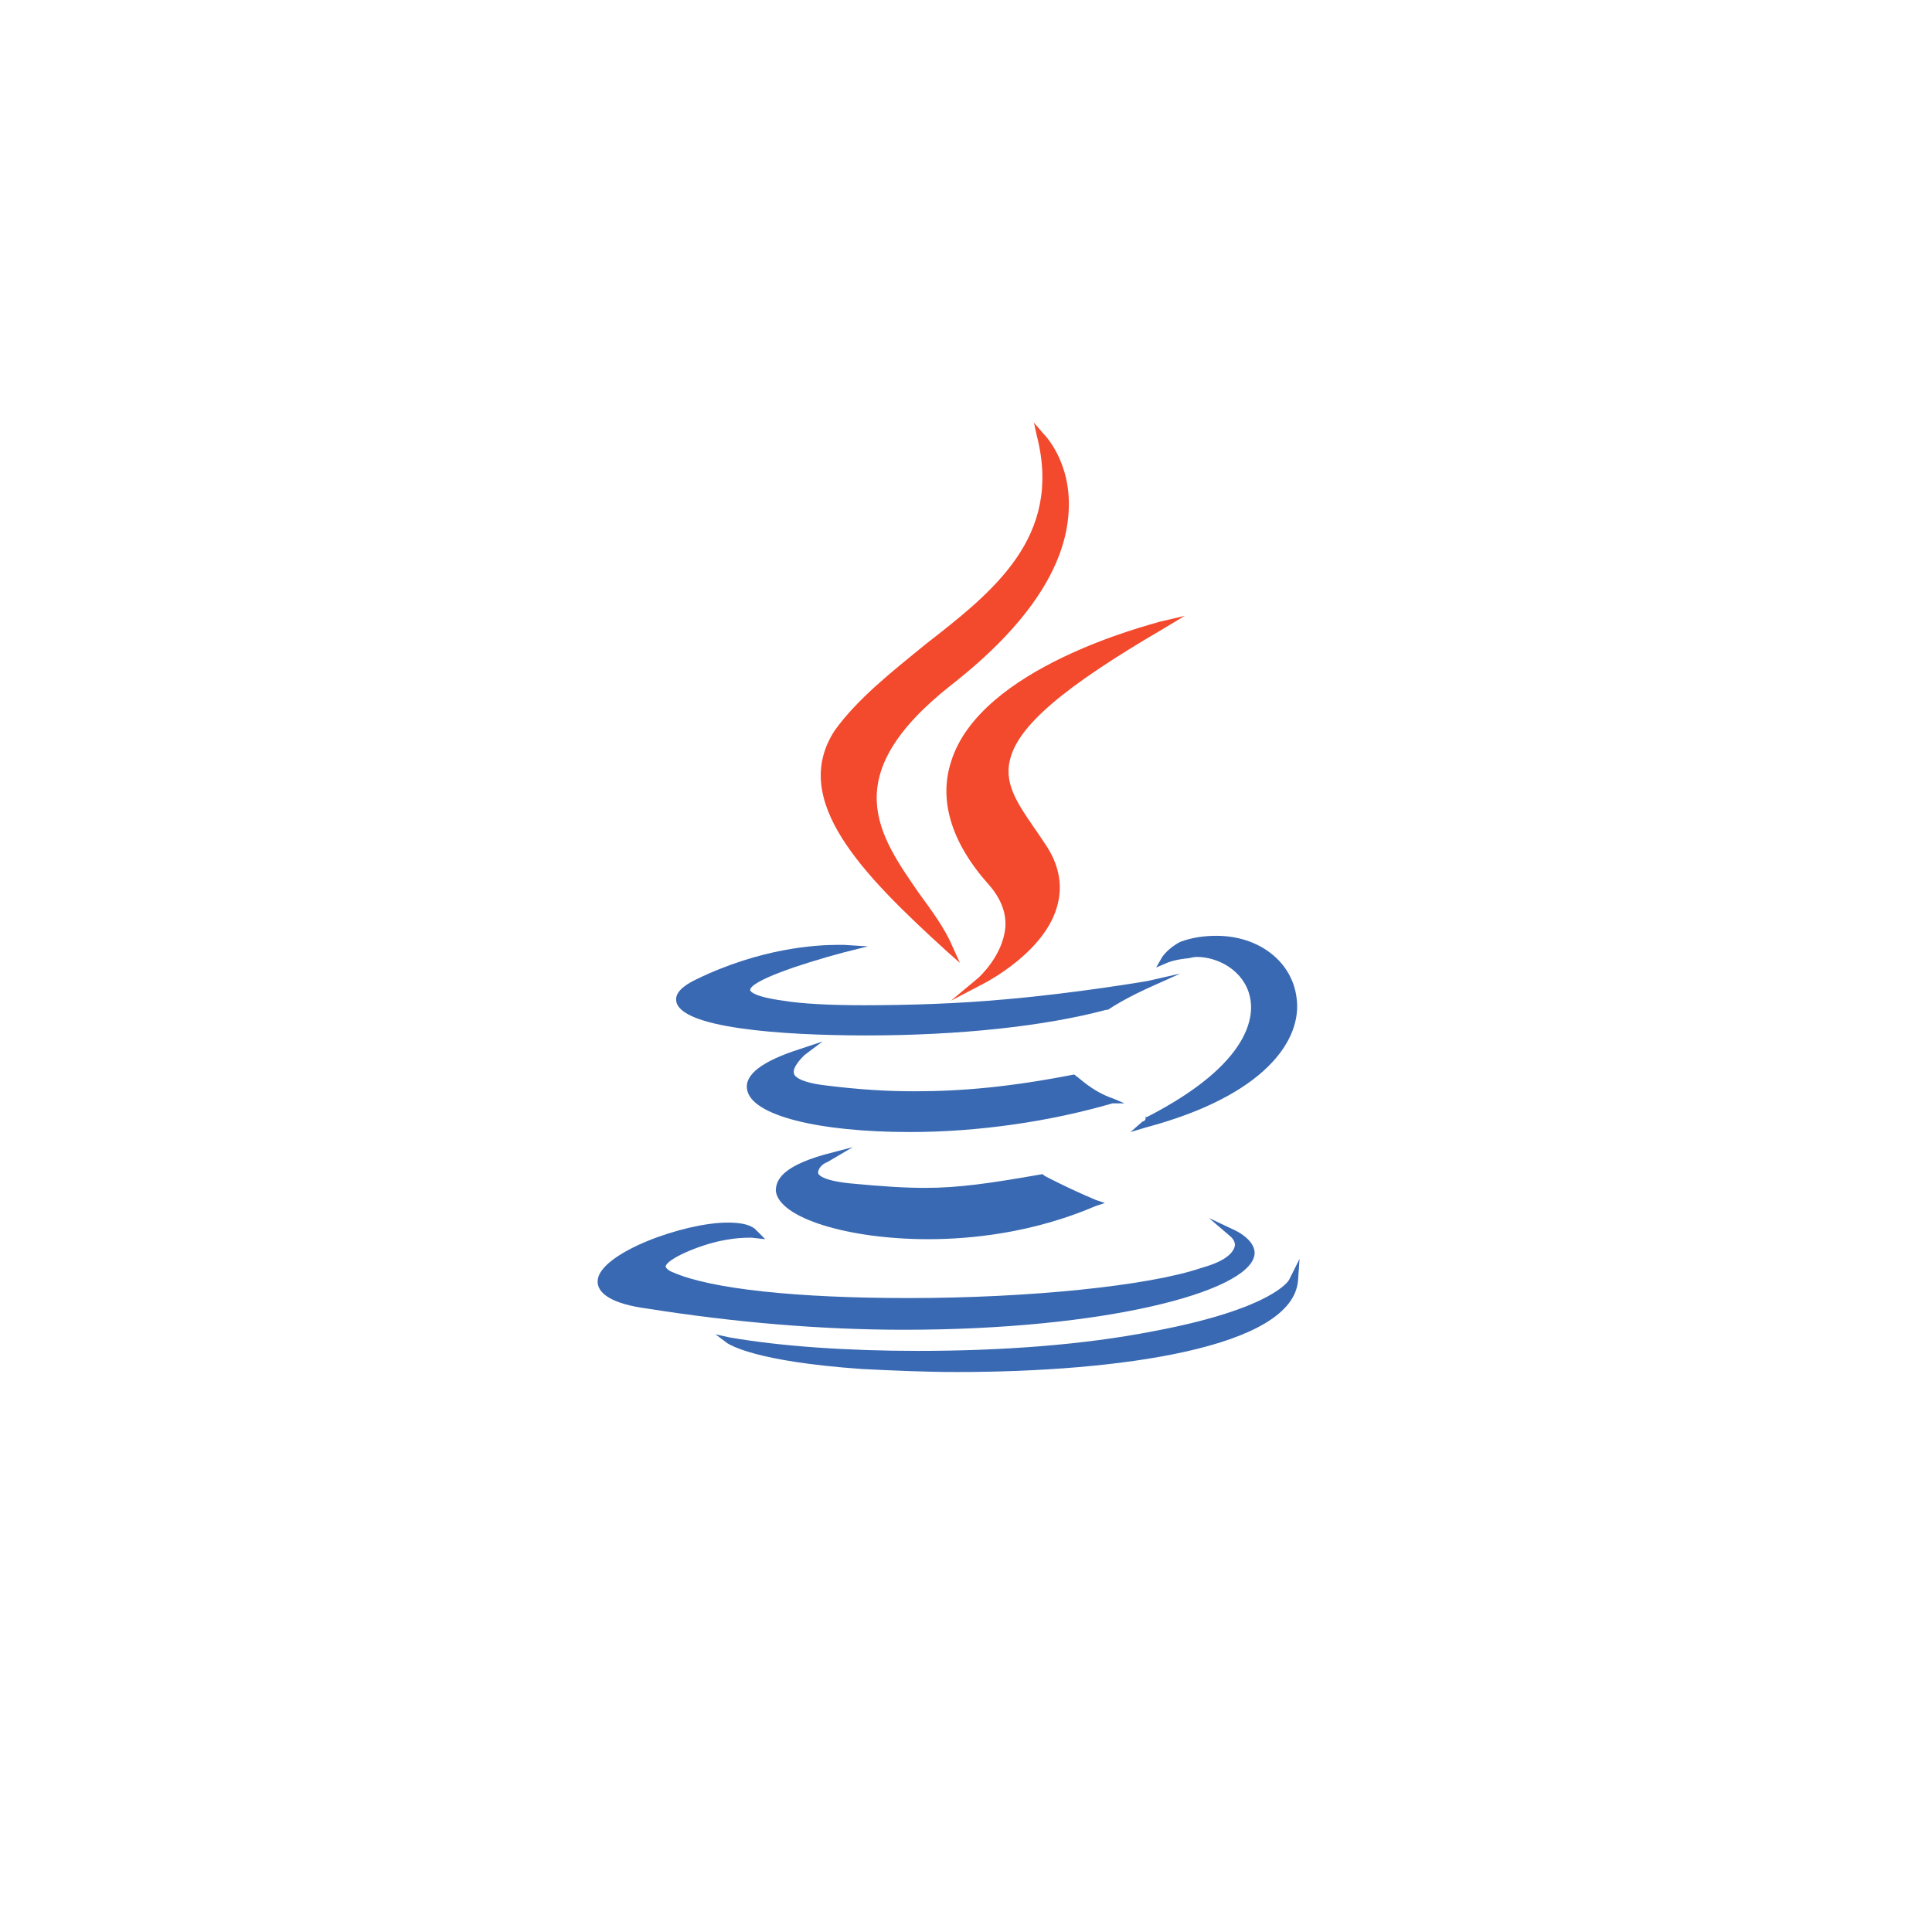
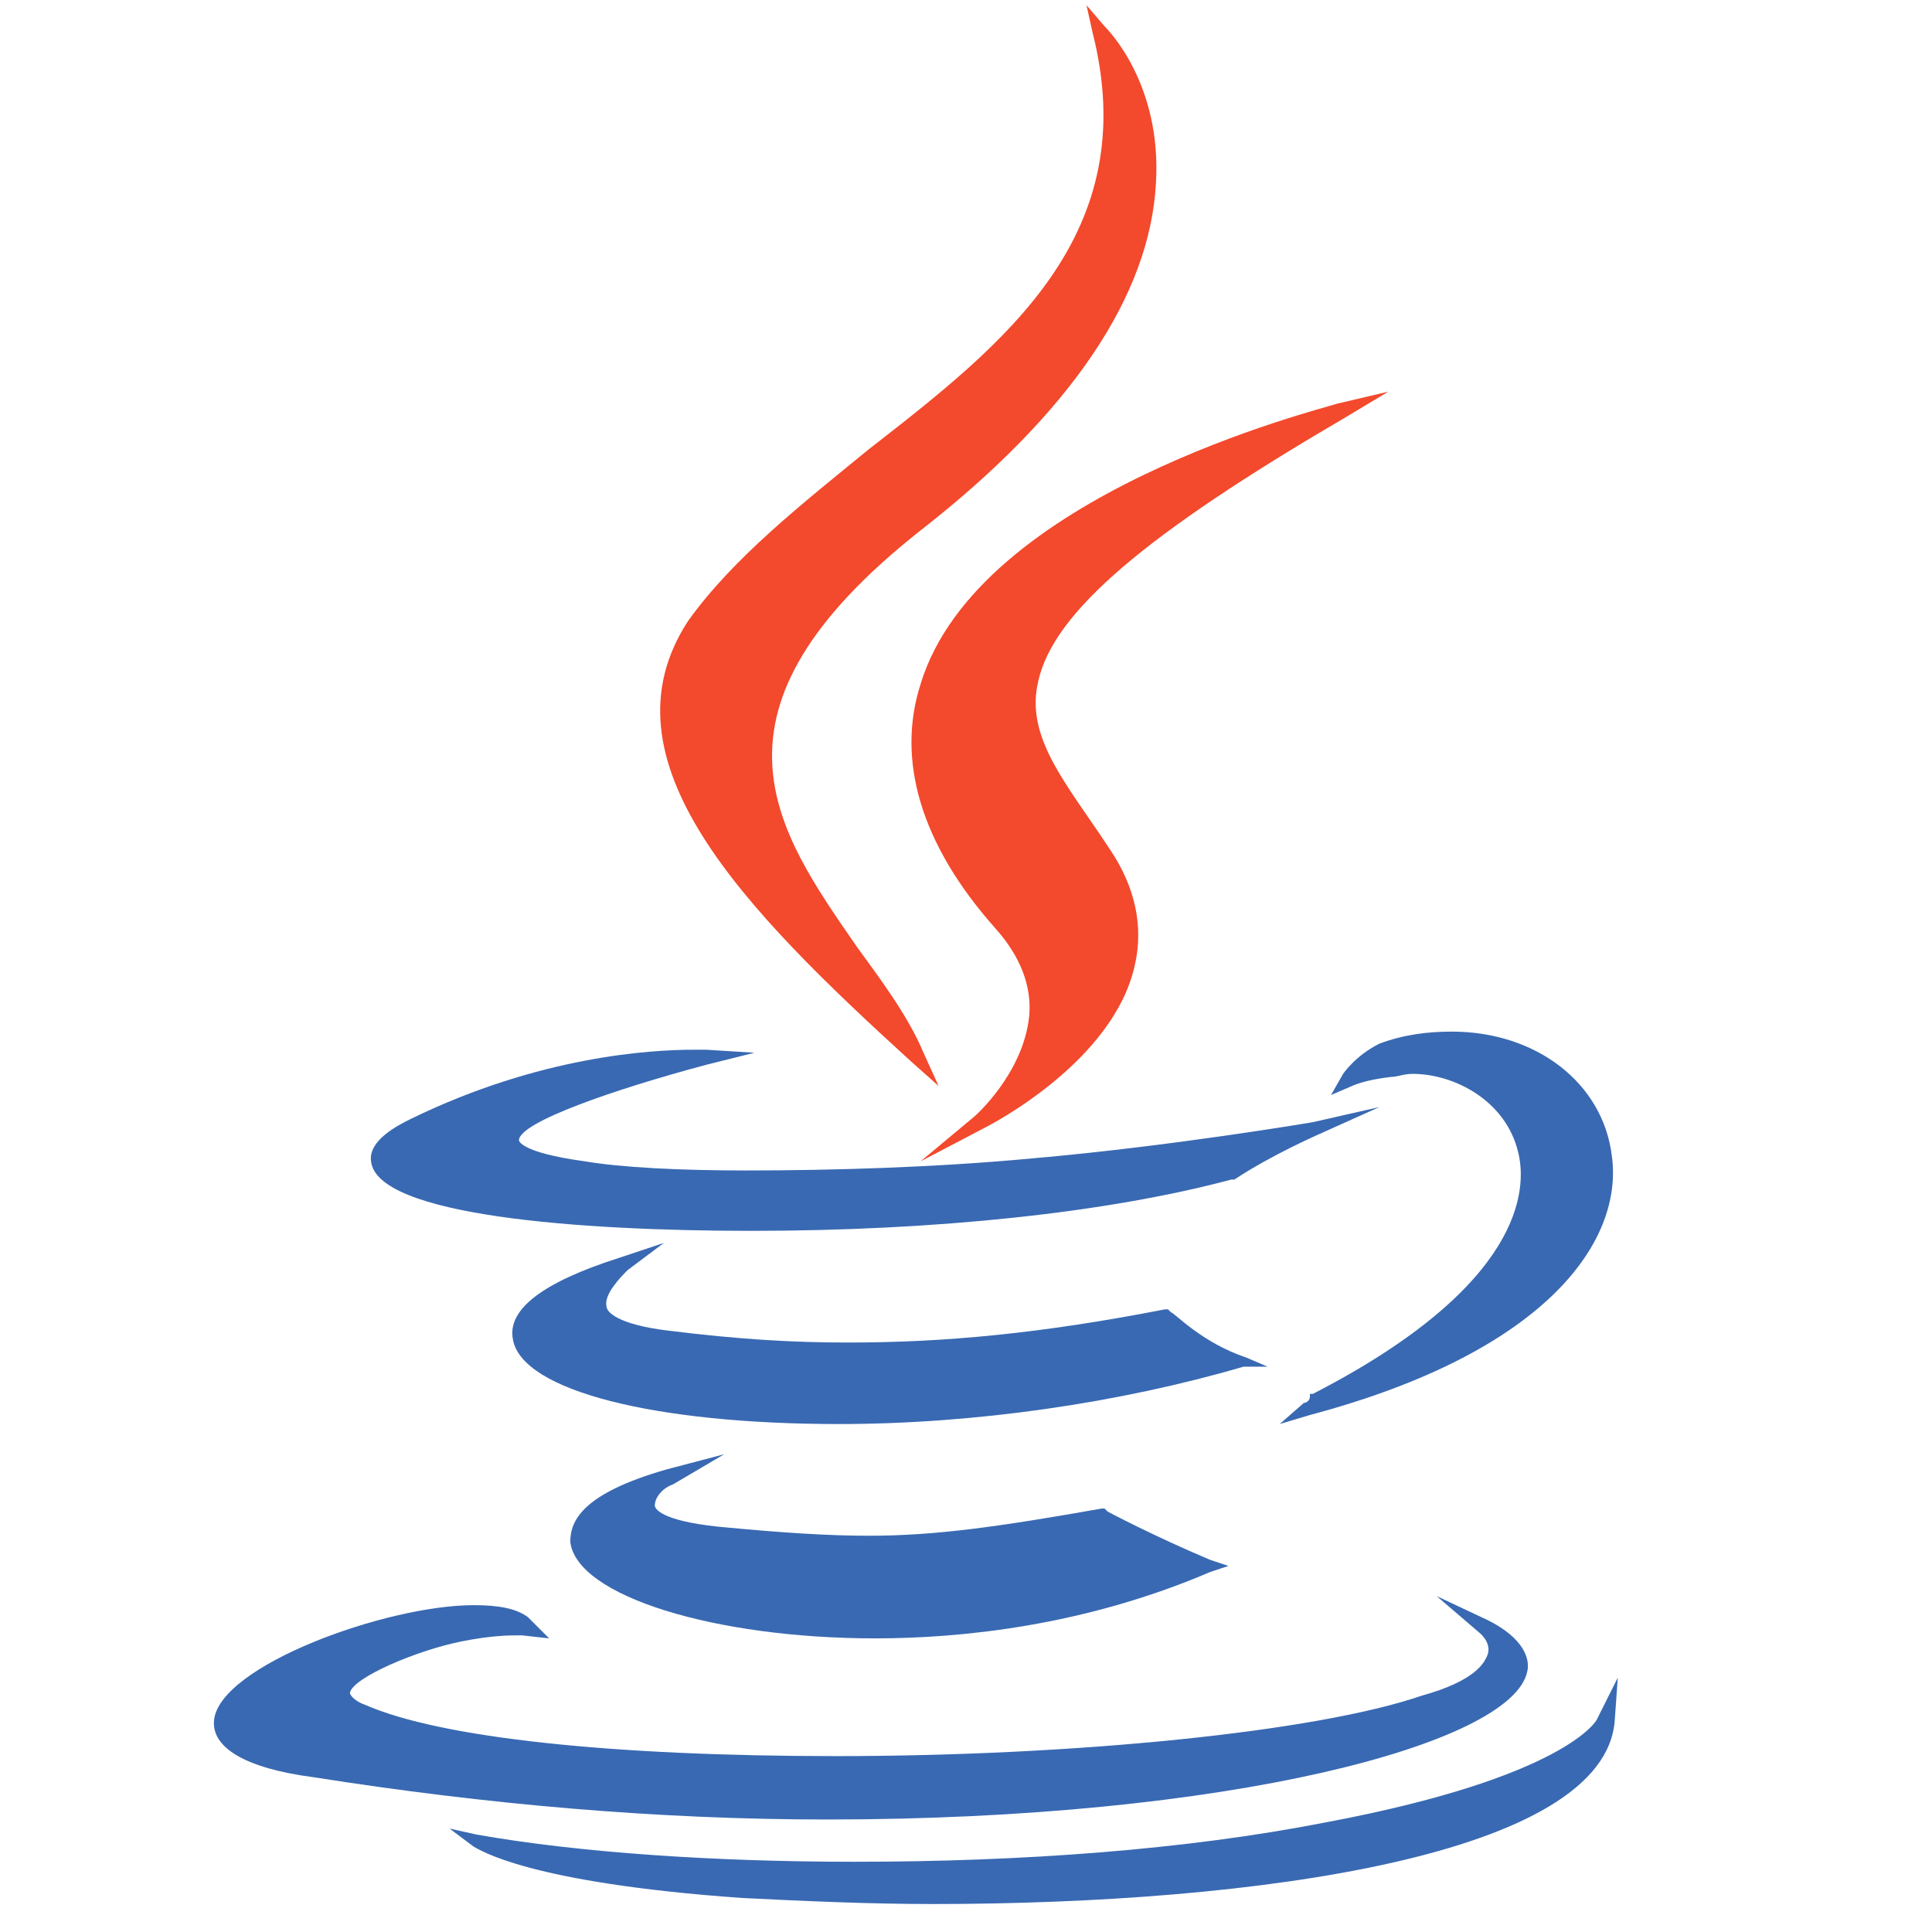
<svg xmlns="http://www.w3.org/2000/svg" id="Lager_1" version="1.1" viewBox="0 0 128 128" xml:space="preserve">
-   <g>
-     <g>
-       <path d="M54.8,77l1.7-1l-1.9,0.5c-2.8,0.8-3.2,1.7-3.2,2.4c0.2,1.8,4.8,3.2,10.1,3.2    c2.8,0,6.9-0.4,11.1-2.2l0.6-0.2l-0.6-0.2c-1.9-0.8-3.4-1.6-3.4-1.6l-0.1-0.1H69c-3.4,0.6-5.5,0.9-7.7,0.9c-1.4,0-2.9-0.1-5-0.3    c-1.9-0.2-2.1-0.6-2.1-0.7C54.2,77.4,54.5,77.1,54.8,77z" style="fill:#3969B2;" />
-       <path d="M74.5,73.1l-0.7-0.3c-1.5-0.5-2.4-1.5-2.5-1.5l-0.1-0.1h-0.1c-4.1,0.8-7.3,1.1-10.5,1.1    c-1.8,0-3.6-0.1-6-0.4c-1.6-0.2-2-0.6-2-0.8c-0.1-0.4,0.5-1,0.7-1.2l1.2-0.9L53,69.5c-2.5,0.8-3.7,1.7-3.5,2.7    c0.3,1.7,4.7,2.8,10.8,2.8c4.5,0,9.3-0.7,13.4-1.9L74.5,73.1z" style="fill:#3969B2;" />
-       <path d="M63,50.5c-0.8,2.5,0,5.3,2.5,8.1c0.8,0.9,1.2,1.9,1.1,2.9c-0.2,1.9-1.8,3.3-1.8,3.3L63,66.3    l2.1-1.1c0.2-0.1,4.3-2.2,5-5.4c0.3-1.3,0-2.6-0.8-3.8l-0.4-0.6c-1.3-1.9-2.4-3.3-2-5c0.5-2.3,3.6-4.9,10.1-8.7l1.5-0.9l-1.7,0.4    C76.2,41.4,64.9,44.2,63,50.5z" style="fill:#F3492C;" />
-       <path d="M59.9,88.1c13.3,0,22.7-2.5,23.2-4.9c0.1-0.4-0.1-1.1-1.3-1.7l-1.7-0.8l1.4,1.2    c0,0,0.4,0.3,0.3,0.7c-0.1,0.3-0.4,0.9-2.2,1.4c-3.5,1.2-11.5,2-19.4,2c-7.4,0-13.1-0.6-15.6-1.7c-0.3-0.1-0.5-0.3-0.5-0.4    c0.1-0.5,2.2-1.4,3.7-1.7c1-0.2,1.6-0.2,1.9-0.2c0.1,0,0.1,0,0.1,0l0.9,0.1L50,81.4c-0.4-0.3-1-0.4-1.8-0.4c-2.9,0-8.4,2-8.6,3.8    c-0.1,0.9,1,1.6,3.3,1.9C48.6,87.6,54.3,88.1,59.9,88.1L59.9,88.1z" style="fill:#3969B2;" />
-       <path d="M57.4,68.6c6.1,0,11.8-0.6,15.9-1.7h0.1c1.2-0.8,2.8-1.5,2.8-1.5l2-0.9L76,65c0,0-4.7,0.8-9.3,1.2    c-3.2,0.3-6.6,0.4-9.5,0.4c-2.2,0-4.1-0.1-5.3-0.3c-2.2-0.3-2.2-0.7-2.2-0.7c0-0.6,3.2-1.7,6.2-2.5l1.6-0.4l-1.6-0.1    c0,0-0.2,0-0.4,0c-1.4,0-5.1,0.2-9.4,2.3c-0.4,0.2-1.4,0.7-1.3,1.4C45,68.1,51.7,68.6,57.4,68.6z" style="fill:#3969B2;" />
-       <path d="M77,63.4l-0.4,0.7l0.7-0.3c0,0,0.4-0.2,1.3-0.3c0.2,0,0.4-0.1,0.7-0.1c1.4,0,3.1,0.9,3.5,2.6    c0.3,1.2,0.2,4.4-6.8,8h-0.1v0.1c0,0.1-0.1,0.2-0.2,0.2L74.9,75l1-0.3c7.9-2.1,10.4-5.8,10-8.6c-0.3-2.4-2.5-4.1-5.3-4.1    c-0.8,0-1.6,0.1-2.4,0.4C77.4,62.8,77,63.4,77,63.4z" style="fill:#3969B2;" />
-       <path d="M62.7,63l0.9,0.8l-0.5-1.1c-0.5-1.2-1.4-2.4-2.2-3.5c-2.7-3.9-5.5-7.8,2.1-13.8    c5-3.9,7.6-7.8,7.8-11.5c0.2-3.3-1.6-5.1-1.7-5.2L68.5,28l0.2,0.9c1.7,6.7-2.9,10.3-7.4,13.8c-2.2,1.8-4.5,3.6-6,5.7    C52.3,53,57.1,57.9,62.7,63z" style="fill:#F3492C;" />
-       <path d="M85.4,84.8c0,0-1,1.9-9,3.4c-4.6,0.9-10,1.3-15.6,1.3c-4.6,0-9.1-0.3-12.5-0.9l-0.9-0.2l0.8,0.6    c0.2,0.1,1.8,1.2,8.9,1.7c2,0.1,4.2,0.2,6.3,0.2l0,0c10.7,0,22.3-1.6,22.6-6.1l0.1-1.4L85.4,84.8z" style="fill:#3969B2;" />
+   <defs id="defs25" />
+   <g id="g3" transform="matrix(2,0,0,2,-65.01637,-55.65339)">
+     <g id="g5">
+       <path d="m 54.8,77 1.7,-1 -1.9,0.5 c -2.8,0.8 -3.2,1.7 -3.2,2.4 0.2,1.8 4.8,3.2 10.1,3.2 2.8,0 6.9,-0.4 11.1,-2.2 l 0.6,-0.2 -0.6,-0.2 c -1.9,-0.8 -3.4,-1.6 -3.4,-1.6 l -0.1,-0.1 -0.1,0 c -3.4,0.6 -5.5,0.9 -7.7,0.9 -1.4,0 -2.9,-0.1 -5,-0.3 -1.9,-0.2 -2.1,-0.6 -2.1,-0.7 0,-0.3 0.3,-0.6 0.6,-0.7 z" style="fill:#3969b2" id="path7" />
+       <path d="m 74.5,73.1 -0.7,-0.3 c -1.5,-0.5 -2.4,-1.5 -2.5,-1.5 l -0.1,-0.1 -0.1,0 c -4.1,0.8 -7.3,1.1 -10.5,1.1 -1.8,0 -3.6,-0.1 -6,-0.4 -1.6,-0.2 -2,-0.6 -2,-0.8 -0.1,-0.4 0.5,-1 0.7,-1.2 L 54.5,69 53,69.5 c -2.5,0.8 -3.7,1.7 -3.5,2.7 0.3,1.7 4.7,2.8 10.8,2.8 4.5,0 9.3,-0.7 13.4,-1.9 l 0.8,0 z" style="fill:#3969b2" id="path9" />
+       <path d="m 63,50.5 c -0.8,2.5 0,5.3 2.5,8.1 0.8,0.9 1.2,1.9 1.1,2.9 -0.2,1.9 -1.8,3.3 -1.8,3.3 l -1.8,1.5 2.1,-1.1 c 0.2,-0.1 4.3,-2.2 5,-5.4 0.3,-1.3 0,-2.6 -0.8,-3.8 l -0.4,-0.6 c -1.3,-1.9 -2.4,-3.3 -2,-5 0.5,-2.3 3.6,-4.9 10.1,-8.7 l 1.5,-0.9 -1.7,0.4 c -0.6,0.2 -11.9,3 -13.8,9.3 z" style="fill:#f3492c" id="path11" />
+       <path d="m 59.9,88.1 c 13.3,0 22.7,-2.5 23.2,-4.9 0.1,-0.4 -0.1,-1.1 -1.3,-1.7 l -1.7,-0.8 1.4,1.2 c 0,0 0.4,0.3 0.3,0.7 -0.1,0.3 -0.4,0.9 -2.2,1.4 -3.5,1.2 -11.5,2 -19.4,2 -7.4,0 -13.1,-0.6 -15.6,-1.7 -0.3,-0.1 -0.5,-0.3 -0.5,-0.4 0.1,-0.5 2.2,-1.4 3.7,-1.7 1,-0.2 1.6,-0.2 1.9,-0.2 0.1,0 0.1,0 0.1,0 L 50.7,82.1 50,81.4 C 49.6,81.1 49,81 48.2,81 c -2.9,0 -8.4,2 -8.6,3.8 -0.1,0.9 1,1.6 3.3,1.9 5.7,0.9 11.4,1.4 17,1.4 l 0,0 z" style="fill:#3969b2" id="path13" />
+       <path d="m 57.4,68.6 c 6.1,0 11.8,-0.6 15.9,-1.7 l 0.1,0 c 1.2,-0.8 2.8,-1.5 2.8,-1.5 l 2,-0.9 L 76,65 c 0,0 -4.7,0.8 -9.3,1.2 -3.2,0.3 -6.6,0.4 -9.5,0.4 -2.2,0 -4.1,-0.1 -5.3,-0.3 -2.2,-0.3 -2.2,-0.7 -2.2,-0.7 0,-0.6 3.2,-1.7 6.2,-2.5 l 1.6,-0.4 -1.6,-0.1 c 0,0 -0.2,0 -0.4,0 -1.4,0 -5.1,0.2 -9.4,2.3 -0.4,0.2 -1.4,0.7 -1.3,1.4 0.2,1.8 6.9,2.3 12.6,2.3 z" style="fill:#3969b2" id="path15" />
+       <path d="m 77,63.4 -0.4,0.7 0.7,-0.3 c 0,0 0.4,-0.2 1.3,-0.3 0.2,0 0.4,-0.1 0.7,-0.1 1.4,0 3.1,0.9 3.5,2.6 0.3,1.2 0.2,4.4 -6.8,8 l -0.1,0 0,0.1 c 0,0.1 -0.1,0.2 -0.2,0.2 l -0.8,0.7 1,-0.3 c 7.9,-2.1 10.4,-5.8 10,-8.6 -0.3,-2.4 -2.5,-4.1 -5.3,-4.1 -0.8,0 -1.6,0.1 -2.4,0.4 -0.8,0.4 -1.2,1 -1.2,1 z" style="fill:#3969b2" id="path17" />
+       <path d="m 62.7,63 0.9,0.8 -0.5,-1.1 C 62.6,61.5 61.7,60.3 60.9,59.2 58.2,55.3 55.4,51.4 63,45.4 68,41.5 70.6,37.6 70.8,33.9 71,30.6 69.2,28.8 69.1,28.7 l -0.6,-0.7 0.2,0.9 c 1.7,6.7 -2.9,10.3 -7.4,13.8 -2.2,1.8 -4.5,3.6 -6,5.7 -3,4.6 1.8,9.5 7.4,14.6 z" style="fill:#f3492c" id="path19" />
+       <path d="m 85.4,84.8 c 0,0 -1,1.9 -9,3.4 -4.6,0.9 -10,1.3 -15.6,1.3 -4.6,0 -9.1,-0.3 -12.5,-0.9 l -0.9,-0.2 0.8,0.6 c 0.2,0.1 1.8,1.2 8.9,1.7 2,0.1 4.2,0.2 6.3,0.2 l 0,0 c 10.7,0 22.3,-1.6 22.6,-6.1 l 0.1,-1.4 -0.7,1.4 z" style="fill:#3969b2" id="path21" />
    </g>
  </g>
</svg>
